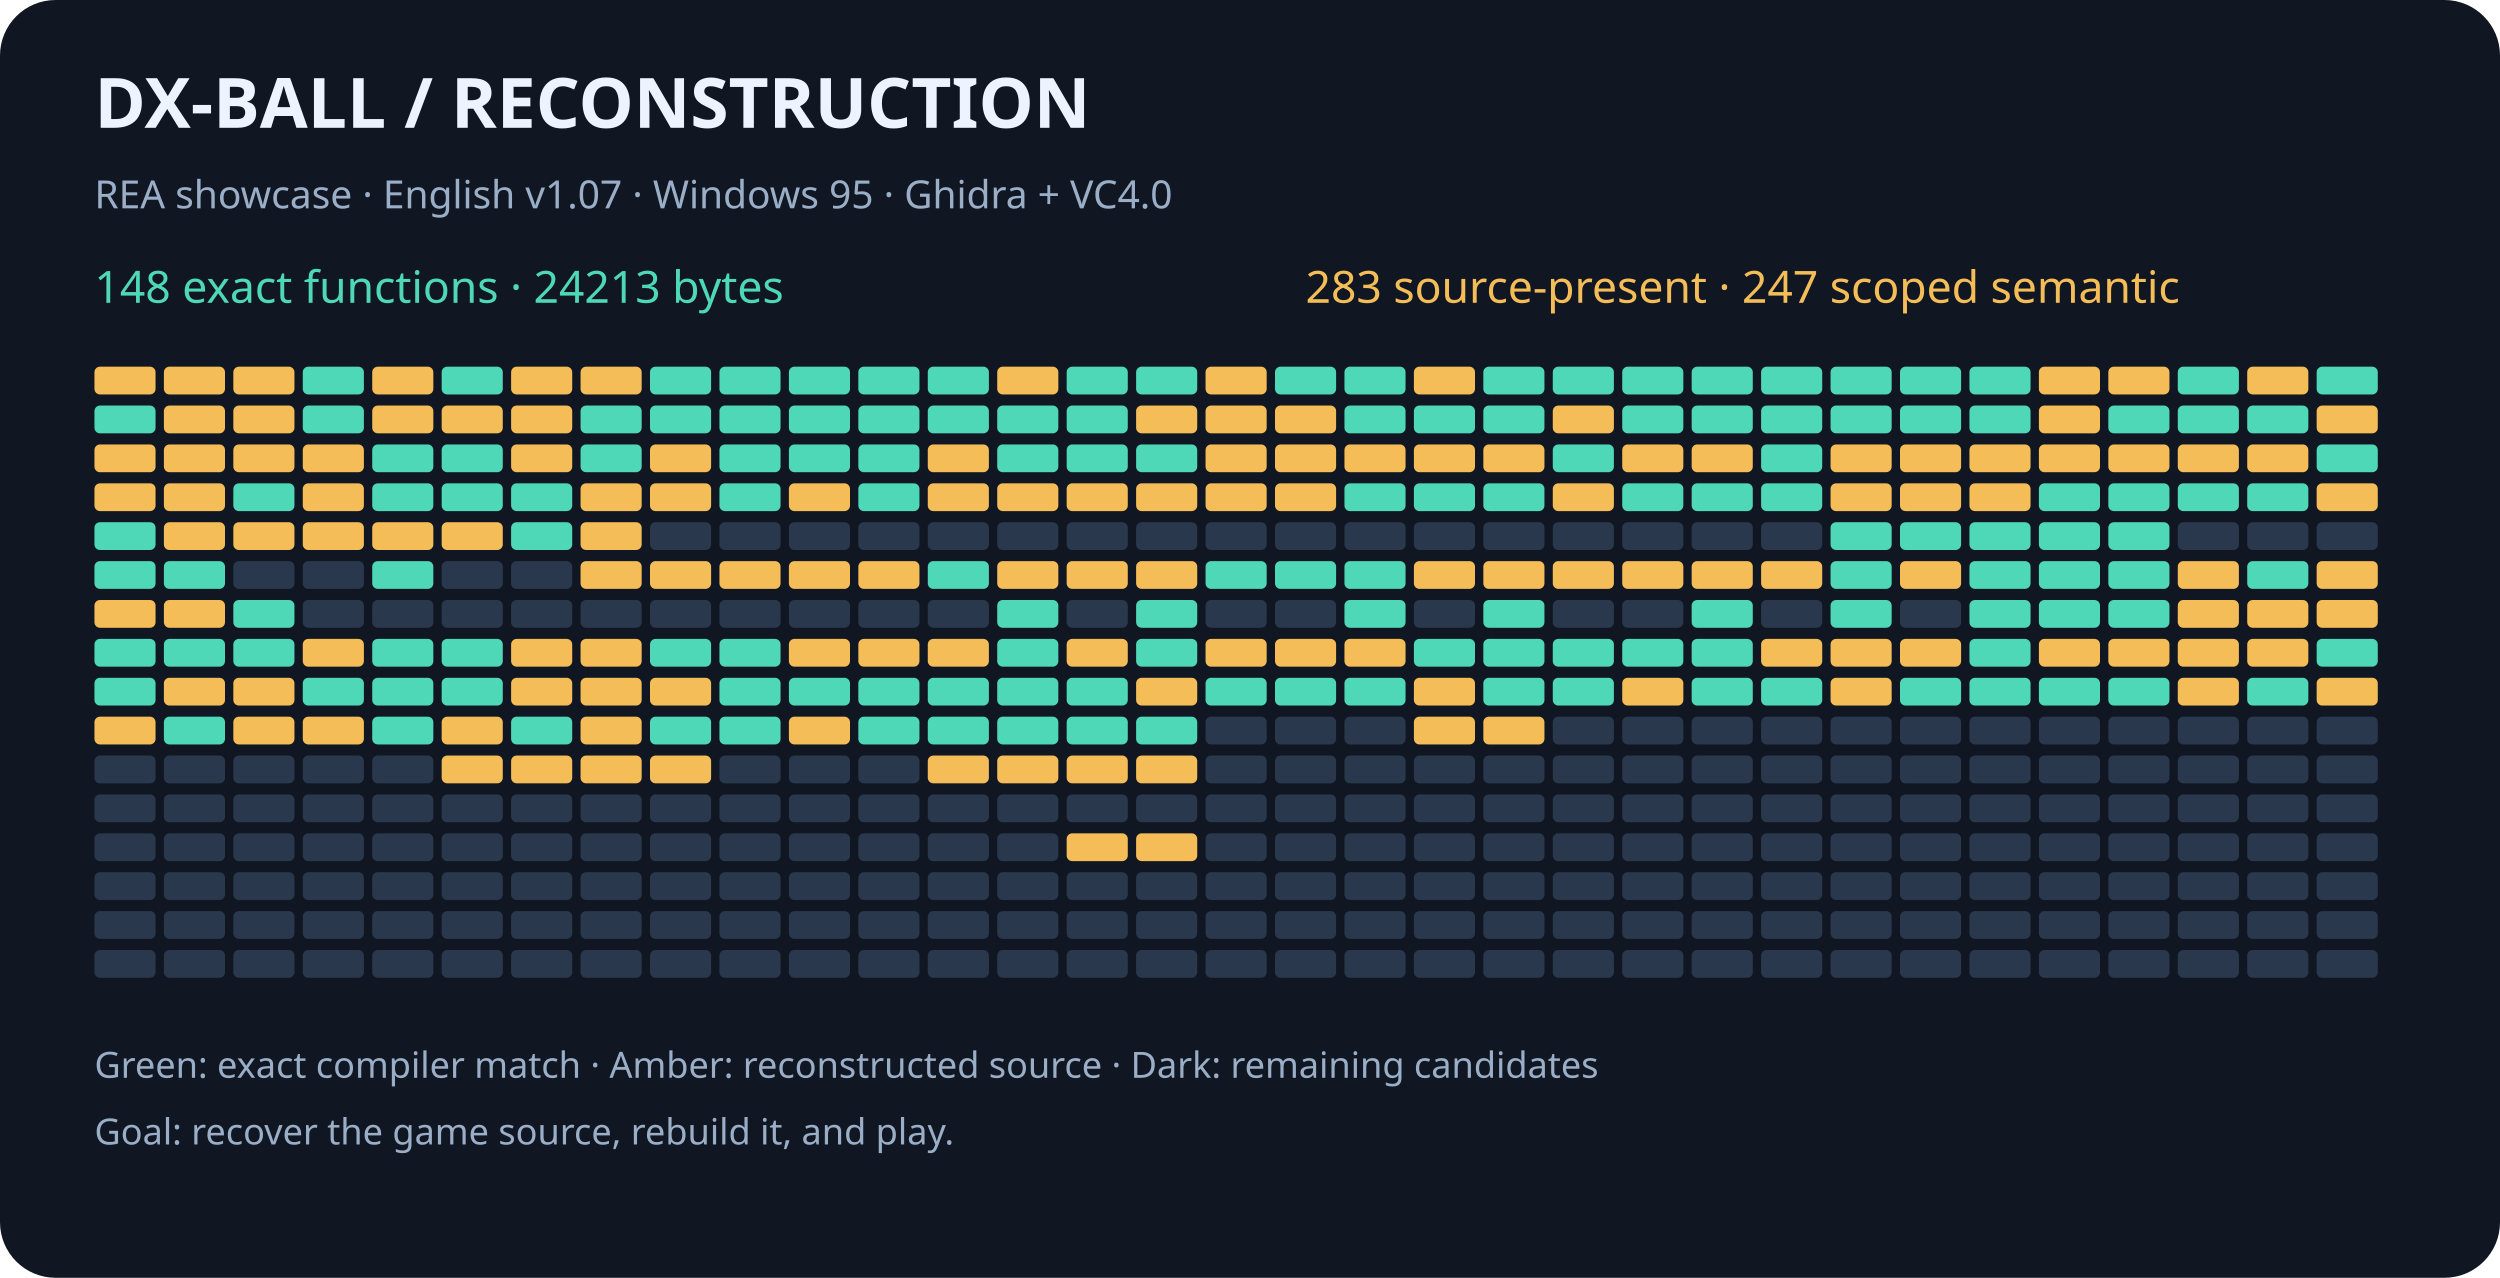
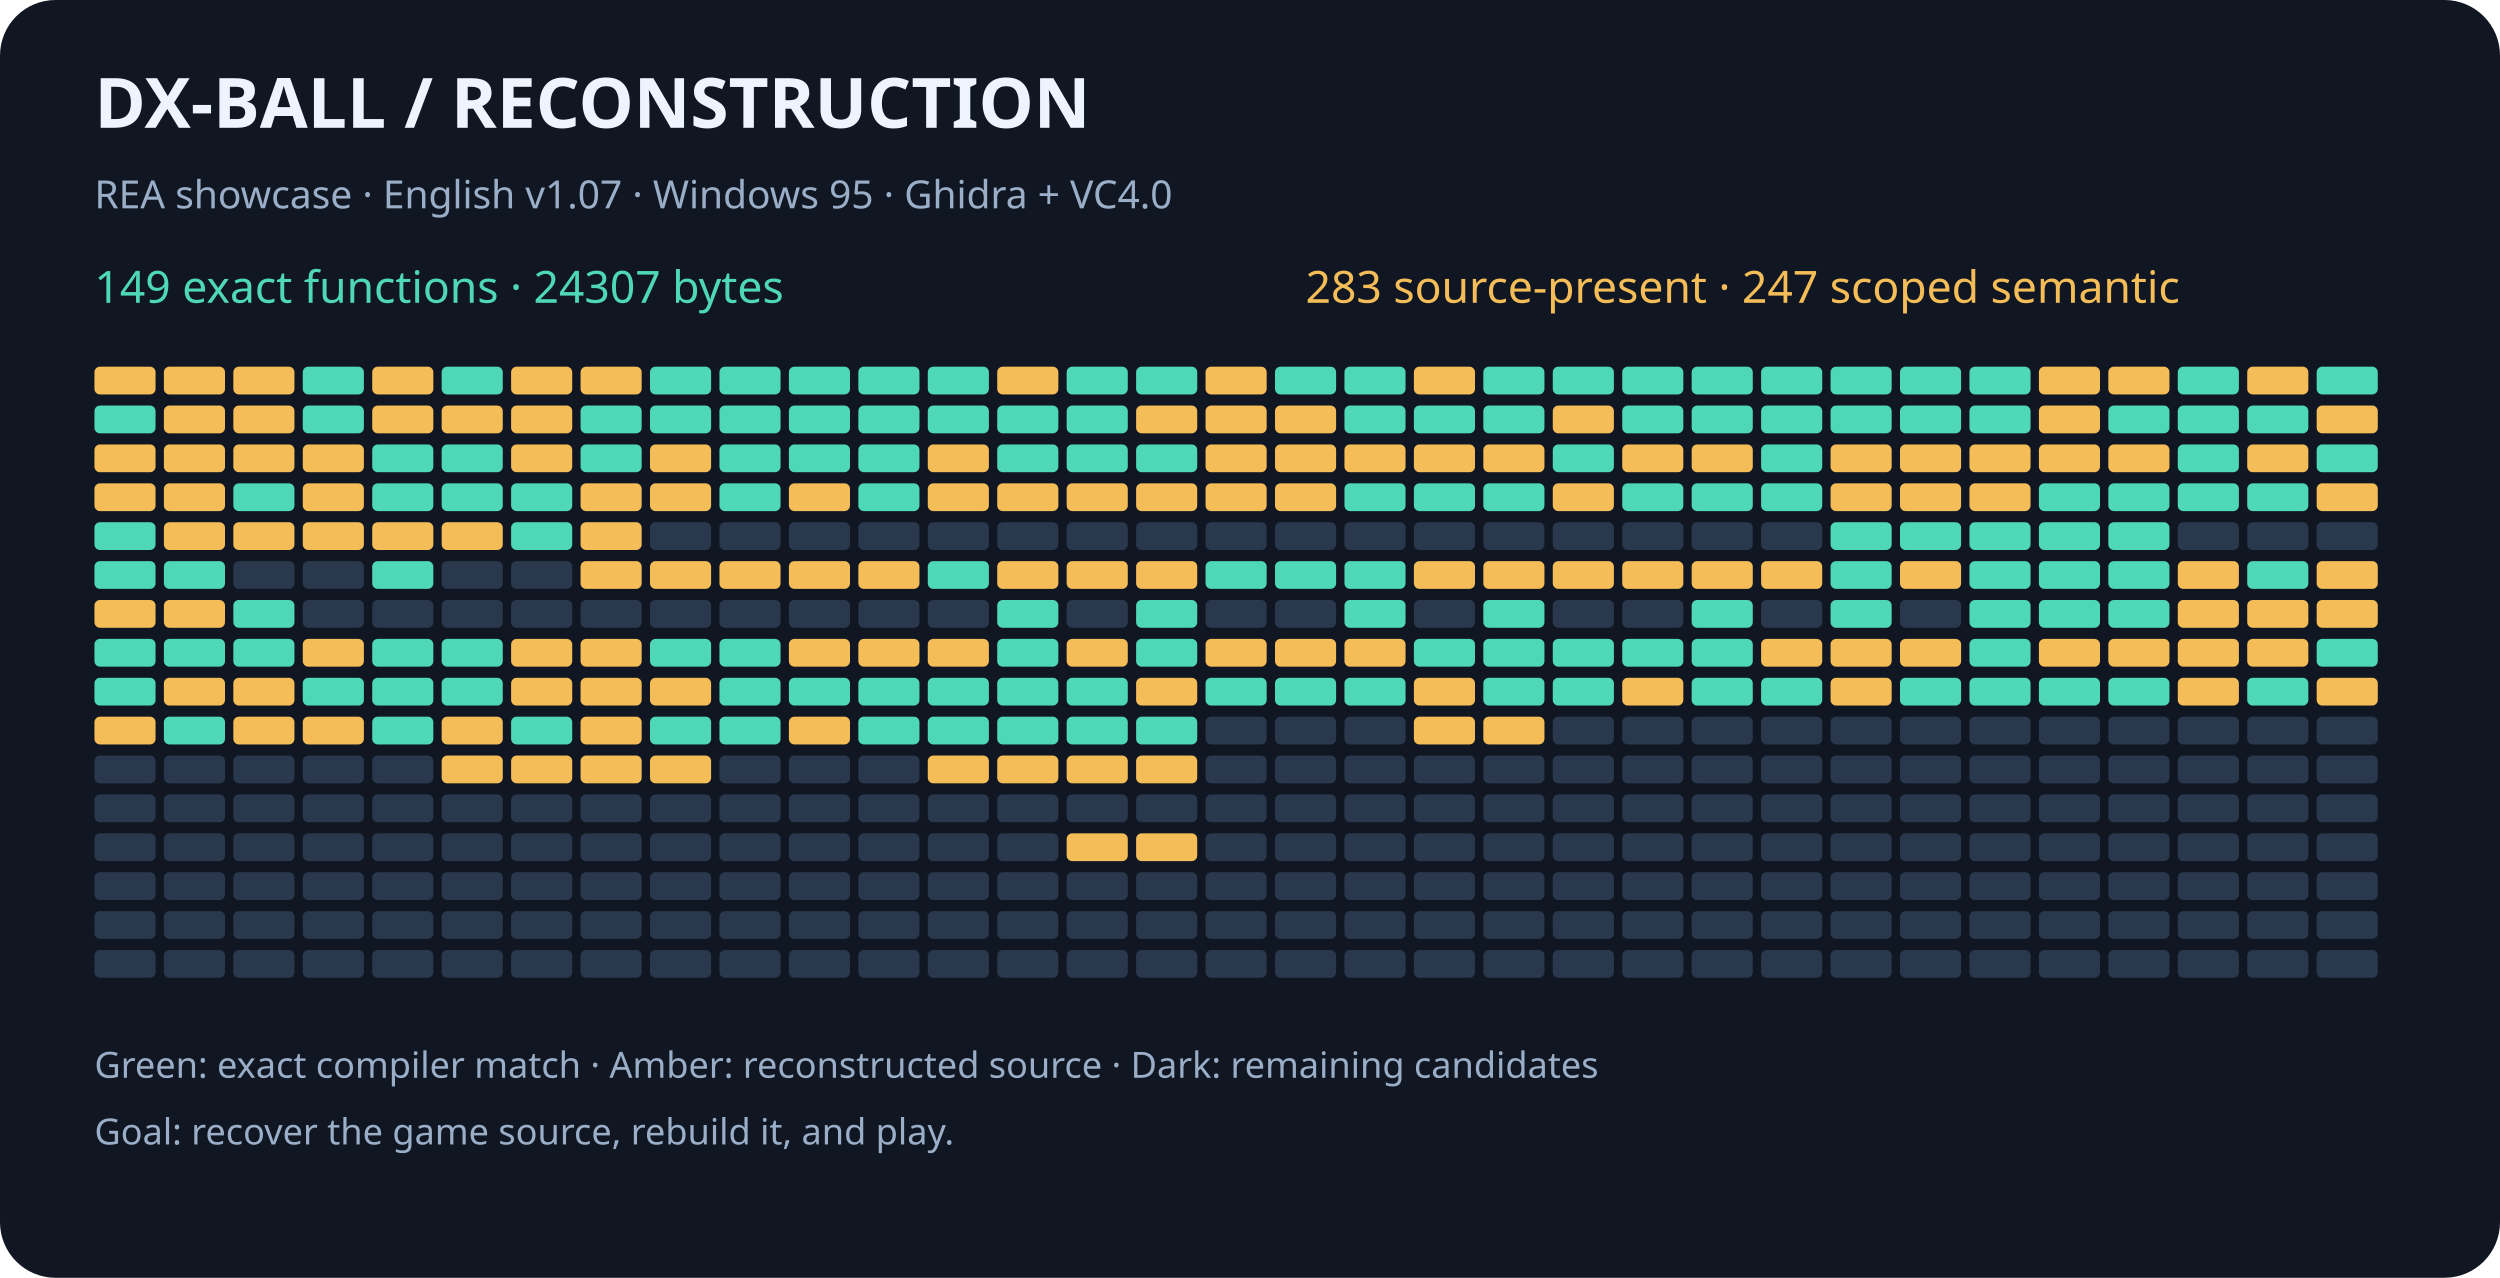
<svg xmlns="http://www.w3.org/2000/svg" width="900" height="460" viewBox="0 0 900 460" role="img" aria-labelledby="title desc">
  <rect width="900" height="460" rx="20" fill="#101722" />
  <g font-family="sans-serif">
    <text x="34" y="46" fill="#eef4ff" font-size="25" font-weight="bold">DX-BALL  /  RECONSTRUCTION</text>
    <text x="34" y="75" fill="#9baec8" font-size="14">REA showcase · English v1.07 · Windows 95 · Ghidra + VC4.0</text>
-     <text x="34" y="109" fill="#4ed8b7" font-size="16">148 exact functions · 24213 bytes</text>
+     <text x="34" y="109" fill="#4ed8b7" font-size="16">149 exact functions · 24307 bytes</text>
    <text x="470" y="109" fill="#f5bd57" font-size="16">283 source-present · 247 scoped semantic</text>
    <rect x="34" y="132" width="22" height="10" rx="2" fill="#f5bd57" />
    <rect x="59" y="132" width="22" height="10" rx="2" fill="#f5bd57" />
    <rect x="84" y="132" width="22" height="10" rx="2" fill="#f5bd57" />
    <rect x="109" y="132" width="22" height="10" rx="2" fill="#4ed8b7" />
    <rect x="134" y="132" width="22" height="10" rx="2" fill="#f5bd57" />
    <rect x="159" y="132" width="22" height="10" rx="2" fill="#4ed8b7" />
    <rect x="184" y="132" width="22" height="10" rx="2" fill="#f5bd57" />
    <rect x="209" y="132" width="22" height="10" rx="2" fill="#f5bd57" />
    <rect x="234" y="132" width="22" height="10" rx="2" fill="#4ed8b7" />
    <rect x="259" y="132" width="22" height="10" rx="2" fill="#4ed8b7" />
    <rect x="284" y="132" width="22" height="10" rx="2" fill="#4ed8b7" />
    <rect x="309" y="132" width="22" height="10" rx="2" fill="#4ed8b7" />
    <rect x="334" y="132" width="22" height="10" rx="2" fill="#4ed8b7" />
    <rect x="359" y="132" width="22" height="10" rx="2" fill="#f5bd57" />
    <rect x="384" y="132" width="22" height="10" rx="2" fill="#4ed8b7" />
    <rect x="409" y="132" width="22" height="10" rx="2" fill="#4ed8b7" />
    <rect x="434" y="132" width="22" height="10" rx="2" fill="#f5bd57" />
    <rect x="459" y="132" width="22" height="10" rx="2" fill="#4ed8b7" />
    <rect x="484" y="132" width="22" height="10" rx="2" fill="#4ed8b7" />
    <rect x="509" y="132" width="22" height="10" rx="2" fill="#f5bd57" />
    <rect x="534" y="132" width="22" height="10" rx="2" fill="#4ed8b7" />
    <rect x="559" y="132" width="22" height="10" rx="2" fill="#4ed8b7" />
    <rect x="584" y="132" width="22" height="10" rx="2" fill="#4ed8b7" />
    <rect x="609" y="132" width="22" height="10" rx="2" fill="#4ed8b7" />
    <rect x="634" y="132" width="22" height="10" rx="2" fill="#4ed8b7" />
    <rect x="659" y="132" width="22" height="10" rx="2" fill="#4ed8b7" />
    <rect x="684" y="132" width="22" height="10" rx="2" fill="#4ed8b7" />
    <rect x="709" y="132" width="22" height="10" rx="2" fill="#4ed8b7" />
    <rect x="734" y="132" width="22" height="10" rx="2" fill="#f5bd57" />
    <rect x="759" y="132" width="22" height="10" rx="2" fill="#f5bd57" />
    <rect x="784" y="132" width="22" height="10" rx="2" fill="#4ed8b7" />
    <rect x="809" y="132" width="22" height="10" rx="2" fill="#f5bd57" />
    <rect x="834" y="132" width="22" height="10" rx="2" fill="#4ed8b7" />
    <rect x="34" y="146" width="22" height="10" rx="2" fill="#4ed8b7" />
    <rect x="59" y="146" width="22" height="10" rx="2" fill="#f5bd57" />
    <rect x="84" y="146" width="22" height="10" rx="2" fill="#f5bd57" />
    <rect x="109" y="146" width="22" height="10" rx="2" fill="#4ed8b7" />
    <rect x="134" y="146" width="22" height="10" rx="2" fill="#f5bd57" />
    <rect x="159" y="146" width="22" height="10" rx="2" fill="#f5bd57" />
    <rect x="184" y="146" width="22" height="10" rx="2" fill="#f5bd57" />
    <rect x="209" y="146" width="22" height="10" rx="2" fill="#4ed8b7" />
    <rect x="234" y="146" width="22" height="10" rx="2" fill="#4ed8b7" />
    <rect x="259" y="146" width="22" height="10" rx="2" fill="#4ed8b7" />
    <rect x="284" y="146" width="22" height="10" rx="2" fill="#4ed8b7" />
    <rect x="309" y="146" width="22" height="10" rx="2" fill="#4ed8b7" />
    <rect x="334" y="146" width="22" height="10" rx="2" fill="#4ed8b7" />
    <rect x="359" y="146" width="22" height="10" rx="2" fill="#4ed8b7" />
    <rect x="384" y="146" width="22" height="10" rx="2" fill="#4ed8b7" />
    <rect x="409" y="146" width="22" height="10" rx="2" fill="#f5bd57" />
    <rect x="434" y="146" width="22" height="10" rx="2" fill="#f5bd57" />
    <rect x="459" y="146" width="22" height="10" rx="2" fill="#f5bd57" />
    <rect x="484" y="146" width="22" height="10" rx="2" fill="#4ed8b7" />
    <rect x="509" y="146" width="22" height="10" rx="2" fill="#4ed8b7" />
    <rect x="534" y="146" width="22" height="10" rx="2" fill="#4ed8b7" />
    <rect x="559" y="146" width="22" height="10" rx="2" fill="#f5bd57" />
    <rect x="584" y="146" width="22" height="10" rx="2" fill="#4ed8b7" />
    <rect x="609" y="146" width="22" height="10" rx="2" fill="#4ed8b7" />
    <rect x="634" y="146" width="22" height="10" rx="2" fill="#4ed8b7" />
    <rect x="659" y="146" width="22" height="10" rx="2" fill="#4ed8b7" />
    <rect x="684" y="146" width="22" height="10" rx="2" fill="#4ed8b7" />
    <rect x="709" y="146" width="22" height="10" rx="2" fill="#4ed8b7" />
    <rect x="734" y="146" width="22" height="10" rx="2" fill="#f5bd57" />
    <rect x="759" y="146" width="22" height="10" rx="2" fill="#4ed8b7" />
    <rect x="784" y="146" width="22" height="10" rx="2" fill="#4ed8b7" />
    <rect x="809" y="146" width="22" height="10" rx="2" fill="#4ed8b7" />
    <rect x="834" y="146" width="22" height="10" rx="2" fill="#f5bd57" />
    <rect x="34" y="160" width="22" height="10" rx="2" fill="#f5bd57" />
    <rect x="59" y="160" width="22" height="10" rx="2" fill="#f5bd57" />
    <rect x="84" y="160" width="22" height="10" rx="2" fill="#f5bd57" />
    <rect x="109" y="160" width="22" height="10" rx="2" fill="#f5bd57" />
    <rect x="134" y="160" width="22" height="10" rx="2" fill="#4ed8b7" />
    <rect x="159" y="160" width="22" height="10" rx="2" fill="#4ed8b7" />
    <rect x="184" y="160" width="22" height="10" rx="2" fill="#f5bd57" />
    <rect x="209" y="160" width="22" height="10" rx="2" fill="#4ed8b7" />
    <rect x="234" y="160" width="22" height="10" rx="2" fill="#f5bd57" />
    <rect x="259" y="160" width="22" height="10" rx="2" fill="#4ed8b7" />
    <rect x="284" y="160" width="22" height="10" rx="2" fill="#4ed8b7" />
    <rect x="309" y="160" width="22" height="10" rx="2" fill="#4ed8b7" />
    <rect x="334" y="160" width="22" height="10" rx="2" fill="#f5bd57" />
    <rect x="359" y="160" width="22" height="10" rx="2" fill="#4ed8b7" />
    <rect x="384" y="160" width="22" height="10" rx="2" fill="#4ed8b7" />
    <rect x="409" y="160" width="22" height="10" rx="2" fill="#4ed8b7" />
    <rect x="434" y="160" width="22" height="10" rx="2" fill="#f5bd57" />
    <rect x="459" y="160" width="22" height="10" rx="2" fill="#f5bd57" />
    <rect x="484" y="160" width="22" height="10" rx="2" fill="#f5bd57" />
    <rect x="509" y="160" width="22" height="10" rx="2" fill="#f5bd57" />
    <rect x="534" y="160" width="22" height="10" rx="2" fill="#f5bd57" />
    <rect x="559" y="160" width="22" height="10" rx="2" fill="#4ed8b7" />
    <rect x="584" y="160" width="22" height="10" rx="2" fill="#f5bd57" />
    <rect x="609" y="160" width="22" height="10" rx="2" fill="#f5bd57" />
    <rect x="634" y="160" width="22" height="10" rx="2" fill="#4ed8b7" />
    <rect x="659" y="160" width="22" height="10" rx="2" fill="#f5bd57" />
    <rect x="684" y="160" width="22" height="10" rx="2" fill="#f5bd57" />
    <rect x="709" y="160" width="22" height="10" rx="2" fill="#f5bd57" />
    <rect x="734" y="160" width="22" height="10" rx="2" fill="#f5bd57" />
    <rect x="759" y="160" width="22" height="10" rx="2" fill="#f5bd57" />
-     <rect x="784" y="160" width="22" height="10" rx="2" fill="#f5bd57" />
+     <rect x="784" y="160" width="22" height="10" rx="2" fill="#4ed8b7" />
    <rect x="809" y="160" width="22" height="10" rx="2" fill="#f5bd57" />
    <rect x="834" y="160" width="22" height="10" rx="2" fill="#4ed8b7" />
    <rect x="34" y="174" width="22" height="10" rx="2" fill="#f5bd57" />
    <rect x="59" y="174" width="22" height="10" rx="2" fill="#f5bd57" />
    <rect x="84" y="174" width="22" height="10" rx="2" fill="#4ed8b7" />
    <rect x="109" y="174" width="22" height="10" rx="2" fill="#f5bd57" />
    <rect x="134" y="174" width="22" height="10" rx="2" fill="#4ed8b7" />
    <rect x="159" y="174" width="22" height="10" rx="2" fill="#4ed8b7" />
    <rect x="184" y="174" width="22" height="10" rx="2" fill="#4ed8b7" />
    <rect x="209" y="174" width="22" height="10" rx="2" fill="#f5bd57" />
    <rect x="234" y="174" width="22" height="10" rx="2" fill="#f5bd57" />
    <rect x="259" y="174" width="22" height="10" rx="2" fill="#4ed8b7" />
    <rect x="284" y="174" width="22" height="10" rx="2" fill="#f5bd57" />
    <rect x="309" y="174" width="22" height="10" rx="2" fill="#4ed8b7" />
    <rect x="334" y="174" width="22" height="10" rx="2" fill="#f5bd57" />
    <rect x="359" y="174" width="22" height="10" rx="2" fill="#f5bd57" />
    <rect x="384" y="174" width="22" height="10" rx="2" fill="#f5bd57" />
    <rect x="409" y="174" width="22" height="10" rx="2" fill="#f5bd57" />
    <rect x="434" y="174" width="22" height="10" rx="2" fill="#f5bd57" />
    <rect x="459" y="174" width="22" height="10" rx="2" fill="#f5bd57" />
    <rect x="484" y="174" width="22" height="10" rx="2" fill="#4ed8b7" />
    <rect x="509" y="174" width="22" height="10" rx="2" fill="#4ed8b7" />
    <rect x="534" y="174" width="22" height="10" rx="2" fill="#4ed8b7" />
    <rect x="559" y="174" width="22" height="10" rx="2" fill="#f5bd57" />
    <rect x="584" y="174" width="22" height="10" rx="2" fill="#4ed8b7" />
    <rect x="609" y="174" width="22" height="10" rx="2" fill="#4ed8b7" />
    <rect x="634" y="174" width="22" height="10" rx="2" fill="#4ed8b7" />
    <rect x="659" y="174" width="22" height="10" rx="2" fill="#f5bd57" />
    <rect x="684" y="174" width="22" height="10" rx="2" fill="#f5bd57" />
    <rect x="709" y="174" width="22" height="10" rx="2" fill="#f5bd57" />
    <rect x="734" y="174" width="22" height="10" rx="2" fill="#4ed8b7" />
    <rect x="759" y="174" width="22" height="10" rx="2" fill="#4ed8b7" />
    <rect x="784" y="174" width="22" height="10" rx="2" fill="#4ed8b7" />
    <rect x="809" y="174" width="22" height="10" rx="2" fill="#4ed8b7" />
    <rect x="834" y="174" width="22" height="10" rx="2" fill="#f5bd57" />
    <rect x="34" y="188" width="22" height="10" rx="2" fill="#4ed8b7" />
    <rect x="59" y="188" width="22" height="10" rx="2" fill="#f5bd57" />
    <rect x="84" y="188" width="22" height="10" rx="2" fill="#f5bd57" />
    <rect x="109" y="188" width="22" height="10" rx="2" fill="#f5bd57" />
    <rect x="134" y="188" width="22" height="10" rx="2" fill="#f5bd57" />
    <rect x="159" y="188" width="22" height="10" rx="2" fill="#f5bd57" />
    <rect x="184" y="188" width="22" height="10" rx="2" fill="#4ed8b7" />
    <rect x="209" y="188" width="22" height="10" rx="2" fill="#f5bd57" />
    <rect x="234" y="188" width="22" height="10" rx="2" fill="#29384c" />
    <rect x="259" y="188" width="22" height="10" rx="2" fill="#29384c" />
    <rect x="284" y="188" width="22" height="10" rx="2" fill="#29384c" />
    <rect x="309" y="188" width="22" height="10" rx="2" fill="#29384c" />
    <rect x="334" y="188" width="22" height="10" rx="2" fill="#29384c" />
    <rect x="359" y="188" width="22" height="10" rx="2" fill="#29384c" />
    <rect x="384" y="188" width="22" height="10" rx="2" fill="#29384c" />
    <rect x="409" y="188" width="22" height="10" rx="2" fill="#29384c" />
    <rect x="434" y="188" width="22" height="10" rx="2" fill="#29384c" />
    <rect x="459" y="188" width="22" height="10" rx="2" fill="#29384c" />
    <rect x="484" y="188" width="22" height="10" rx="2" fill="#29384c" />
    <rect x="509" y="188" width="22" height="10" rx="2" fill="#29384c" />
    <rect x="534" y="188" width="22" height="10" rx="2" fill="#29384c" />
    <rect x="559" y="188" width="22" height="10" rx="2" fill="#29384c" />
    <rect x="584" y="188" width="22" height="10" rx="2" fill="#29384c" />
    <rect x="609" y="188" width="22" height="10" rx="2" fill="#29384c" />
    <rect x="634" y="188" width="22" height="10" rx="2" fill="#29384c" />
    <rect x="659" y="188" width="22" height="10" rx="2" fill="#4ed8b7" />
    <rect x="684" y="188" width="22" height="10" rx="2" fill="#4ed8b7" />
    <rect x="709" y="188" width="22" height="10" rx="2" fill="#4ed8b7" />
    <rect x="734" y="188" width="22" height="10" rx="2" fill="#4ed8b7" />
    <rect x="759" y="188" width="22" height="10" rx="2" fill="#4ed8b7" />
    <rect x="784" y="188" width="22" height="10" rx="2" fill="#29384c" />
    <rect x="809" y="188" width="22" height="10" rx="2" fill="#29384c" />
    <rect x="834" y="188" width="22" height="10" rx="2" fill="#29384c" />
    <rect x="34" y="202" width="22" height="10" rx="2" fill="#4ed8b7" />
    <rect x="59" y="202" width="22" height="10" rx="2" fill="#4ed8b7" />
    <rect x="84" y="202" width="22" height="10" rx="2" fill="#29384c" />
    <rect x="109" y="202" width="22" height="10" rx="2" fill="#29384c" />
    <rect x="134" y="202" width="22" height="10" rx="2" fill="#4ed8b7" />
    <rect x="159" y="202" width="22" height="10" rx="2" fill="#29384c" />
    <rect x="184" y="202" width="22" height="10" rx="2" fill="#29384c" />
    <rect x="209" y="202" width="22" height="10" rx="2" fill="#f5bd57" />
    <rect x="234" y="202" width="22" height="10" rx="2" fill="#f5bd57" />
    <rect x="259" y="202" width="22" height="10" rx="2" fill="#f5bd57" />
    <rect x="284" y="202" width="22" height="10" rx="2" fill="#f5bd57" />
    <rect x="309" y="202" width="22" height="10" rx="2" fill="#f5bd57" />
    <rect x="334" y="202" width="22" height="10" rx="2" fill="#4ed8b7" />
    <rect x="359" y="202" width="22" height="10" rx="2" fill="#f5bd57" />
    <rect x="384" y="202" width="22" height="10" rx="2" fill="#f5bd57" />
    <rect x="409" y="202" width="22" height="10" rx="2" fill="#f5bd57" />
    <rect x="434" y="202" width="22" height="10" rx="2" fill="#4ed8b7" />
    <rect x="459" y="202" width="22" height="10" rx="2" fill="#4ed8b7" />
    <rect x="484" y="202" width="22" height="10" rx="2" fill="#4ed8b7" />
    <rect x="509" y="202" width="22" height="10" rx="2" fill="#f5bd57" />
    <rect x="534" y="202" width="22" height="10" rx="2" fill="#f5bd57" />
    <rect x="559" y="202" width="22" height="10" rx="2" fill="#f5bd57" />
    <rect x="584" y="202" width="22" height="10" rx="2" fill="#f5bd57" />
    <rect x="609" y="202" width="22" height="10" rx="2" fill="#f5bd57" />
    <rect x="634" y="202" width="22" height="10" rx="2" fill="#f5bd57" />
    <rect x="659" y="202" width="22" height="10" rx="2" fill="#4ed8b7" />
    <rect x="684" y="202" width="22" height="10" rx="2" fill="#f5bd57" />
    <rect x="709" y="202" width="22" height="10" rx="2" fill="#4ed8b7" />
    <rect x="734" y="202" width="22" height="10" rx="2" fill="#4ed8b7" />
    <rect x="759" y="202" width="22" height="10" rx="2" fill="#4ed8b7" />
    <rect x="784" y="202" width="22" height="10" rx="2" fill="#f5bd57" />
    <rect x="809" y="202" width="22" height="10" rx="2" fill="#4ed8b7" />
    <rect x="834" y="202" width="22" height="10" rx="2" fill="#f5bd57" />
    <rect x="34" y="216" width="22" height="10" rx="2" fill="#f5bd57" />
    <rect x="59" y="216" width="22" height="10" rx="2" fill="#f5bd57" />
    <rect x="84" y="216" width="22" height="10" rx="2" fill="#4ed8b7" />
    <rect x="109" y="216" width="22" height="10" rx="2" fill="#29384c" />
    <rect x="134" y="216" width="22" height="10" rx="2" fill="#29384c" />
    <rect x="159" y="216" width="22" height="10" rx="2" fill="#29384c" />
    <rect x="184" y="216" width="22" height="10" rx="2" fill="#29384c" />
    <rect x="209" y="216" width="22" height="10" rx="2" fill="#29384c" />
    <rect x="234" y="216" width="22" height="10" rx="2" fill="#29384c" />
    <rect x="259" y="216" width="22" height="10" rx="2" fill="#29384c" />
    <rect x="284" y="216" width="22" height="10" rx="2" fill="#29384c" />
    <rect x="309" y="216" width="22" height="10" rx="2" fill="#29384c" />
    <rect x="334" y="216" width="22" height="10" rx="2" fill="#29384c" />
    <rect x="359" y="216" width="22" height="10" rx="2" fill="#4ed8b7" />
    <rect x="384" y="216" width="22" height="10" rx="2" fill="#29384c" />
    <rect x="409" y="216" width="22" height="10" rx="2" fill="#4ed8b7" />
    <rect x="434" y="216" width="22" height="10" rx="2" fill="#29384c" />
    <rect x="459" y="216" width="22" height="10" rx="2" fill="#29384c" />
    <rect x="484" y="216" width="22" height="10" rx="2" fill="#4ed8b7" />
    <rect x="509" y="216" width="22" height="10" rx="2" fill="#29384c" />
    <rect x="534" y="216" width="22" height="10" rx="2" fill="#4ed8b7" />
    <rect x="559" y="216" width="22" height="10" rx="2" fill="#29384c" />
    <rect x="584" y="216" width="22" height="10" rx="2" fill="#29384c" />
    <rect x="609" y="216" width="22" height="10" rx="2" fill="#4ed8b7" />
    <rect x="634" y="216" width="22" height="10" rx="2" fill="#29384c" />
    <rect x="659" y="216" width="22" height="10" rx="2" fill="#4ed8b7" />
    <rect x="684" y="216" width="22" height="10" rx="2" fill="#29384c" />
    <rect x="709" y="216" width="22" height="10" rx="2" fill="#4ed8b7" />
    <rect x="734" y="216" width="22" height="10" rx="2" fill="#4ed8b7" />
    <rect x="759" y="216" width="22" height="10" rx="2" fill="#4ed8b7" />
    <rect x="784" y="216" width="22" height="10" rx="2" fill="#f5bd57" />
    <rect x="809" y="216" width="22" height="10" rx="2" fill="#f5bd57" />
    <rect x="834" y="216" width="22" height="10" rx="2" fill="#f5bd57" />
    <rect x="34" y="230" width="22" height="10" rx="2" fill="#4ed8b7" />
    <rect x="59" y="230" width="22" height="10" rx="2" fill="#4ed8b7" />
    <rect x="84" y="230" width="22" height="10" rx="2" fill="#4ed8b7" />
    <rect x="109" y="230" width="22" height="10" rx="2" fill="#f5bd57" />
    <rect x="134" y="230" width="22" height="10" rx="2" fill="#4ed8b7" />
    <rect x="159" y="230" width="22" height="10" rx="2" fill="#4ed8b7" />
    <rect x="184" y="230" width="22" height="10" rx="2" fill="#f5bd57" />
    <rect x="209" y="230" width="22" height="10" rx="2" fill="#f5bd57" />
    <rect x="234" y="230" width="22" height="10" rx="2" fill="#4ed8b7" />
    <rect x="259" y="230" width="22" height="10" rx="2" fill="#4ed8b7" />
    <rect x="284" y="230" width="22" height="10" rx="2" fill="#f5bd57" />
    <rect x="309" y="230" width="22" height="10" rx="2" fill="#f5bd57" />
    <rect x="334" y="230" width="22" height="10" rx="2" fill="#f5bd57" />
    <rect x="359" y="230" width="22" height="10" rx="2" fill="#4ed8b7" />
    <rect x="384" y="230" width="22" height="10" rx="2" fill="#f5bd57" />
    <rect x="409" y="230" width="22" height="10" rx="2" fill="#4ed8b7" />
    <rect x="434" y="230" width="22" height="10" rx="2" fill="#f5bd57" />
    <rect x="459" y="230" width="22" height="10" rx="2" fill="#f5bd57" />
    <rect x="484" y="230" width="22" height="10" rx="2" fill="#f5bd57" />
    <rect x="509" y="230" width="22" height="10" rx="2" fill="#4ed8b7" />
    <rect x="534" y="230" width="22" height="10" rx="2" fill="#4ed8b7" />
    <rect x="559" y="230" width="22" height="10" rx="2" fill="#4ed8b7" />
    <rect x="584" y="230" width="22" height="10" rx="2" fill="#4ed8b7" />
    <rect x="609" y="230" width="22" height="10" rx="2" fill="#4ed8b7" />
    <rect x="634" y="230" width="22" height="10" rx="2" fill="#f5bd57" />
    <rect x="659" y="230" width="22" height="10" rx="2" fill="#f5bd57" />
    <rect x="684" y="230" width="22" height="10" rx="2" fill="#f5bd57" />
    <rect x="709" y="230" width="22" height="10" rx="2" fill="#4ed8b7" />
    <rect x="734" y="230" width="22" height="10" rx="2" fill="#f5bd57" />
    <rect x="759" y="230" width="22" height="10" rx="2" fill="#f5bd57" />
    <rect x="784" y="230" width="22" height="10" rx="2" fill="#f5bd57" />
    <rect x="809" y="230" width="22" height="10" rx="2" fill="#f5bd57" />
    <rect x="834" y="230" width="22" height="10" rx="2" fill="#4ed8b7" />
    <rect x="34" y="244" width="22" height="10" rx="2" fill="#4ed8b7" />
    <rect x="59" y="244" width="22" height="10" rx="2" fill="#f5bd57" />
    <rect x="84" y="244" width="22" height="10" rx="2" fill="#f5bd57" />
    <rect x="109" y="244" width="22" height="10" rx="2" fill="#4ed8b7" />
    <rect x="134" y="244" width="22" height="10" rx="2" fill="#4ed8b7" />
    <rect x="159" y="244" width="22" height="10" rx="2" fill="#4ed8b7" />
    <rect x="184" y="244" width="22" height="10" rx="2" fill="#f5bd57" />
    <rect x="209" y="244" width="22" height="10" rx="2" fill="#f5bd57" />
    <rect x="234" y="244" width="22" height="10" rx="2" fill="#f5bd57" />
    <rect x="259" y="244" width="22" height="10" rx="2" fill="#4ed8b7" />
    <rect x="284" y="244" width="22" height="10" rx="2" fill="#4ed8b7" />
    <rect x="309" y="244" width="22" height="10" rx="2" fill="#4ed8b7" />
    <rect x="334" y="244" width="22" height="10" rx="2" fill="#4ed8b7" />
    <rect x="359" y="244" width="22" height="10" rx="2" fill="#4ed8b7" />
    <rect x="384" y="244" width="22" height="10" rx="2" fill="#4ed8b7" />
    <rect x="409" y="244" width="22" height="10" rx="2" fill="#f5bd57" />
    <rect x="434" y="244" width="22" height="10" rx="2" fill="#4ed8b7" />
    <rect x="459" y="244" width="22" height="10" rx="2" fill="#4ed8b7" />
    <rect x="484" y="244" width="22" height="10" rx="2" fill="#4ed8b7" />
    <rect x="509" y="244" width="22" height="10" rx="2" fill="#f5bd57" />
    <rect x="534" y="244" width="22" height="10" rx="2" fill="#4ed8b7" />
    <rect x="559" y="244" width="22" height="10" rx="2" fill="#4ed8b7" />
    <rect x="584" y="244" width="22" height="10" rx="2" fill="#f5bd57" />
    <rect x="609" y="244" width="22" height="10" rx="2" fill="#4ed8b7" />
    <rect x="634" y="244" width="22" height="10" rx="2" fill="#4ed8b7" />
    <rect x="659" y="244" width="22" height="10" rx="2" fill="#f5bd57" />
    <rect x="684" y="244" width="22" height="10" rx="2" fill="#4ed8b7" />
    <rect x="709" y="244" width="22" height="10" rx="2" fill="#4ed8b7" />
    <rect x="734" y="244" width="22" height="10" rx="2" fill="#4ed8b7" />
    <rect x="759" y="244" width="22" height="10" rx="2" fill="#4ed8b7" />
    <rect x="784" y="244" width="22" height="10" rx="2" fill="#f5bd57" />
    <rect x="809" y="244" width="22" height="10" rx="2" fill="#4ed8b7" />
    <rect x="834" y="244" width="22" height="10" rx="2" fill="#f5bd57" />
    <rect x="34" y="258" width="22" height="10" rx="2" fill="#f5bd57" />
    <rect x="59" y="258" width="22" height="10" rx="2" fill="#4ed8b7" />
    <rect x="84" y="258" width="22" height="10" rx="2" fill="#f5bd57" />
    <rect x="109" y="258" width="22" height="10" rx="2" fill="#f5bd57" />
    <rect x="134" y="258" width="22" height="10" rx="2" fill="#4ed8b7" />
    <rect x="159" y="258" width="22" height="10" rx="2" fill="#f5bd57" />
    <rect x="184" y="258" width="22" height="10" rx="2" fill="#4ed8b7" />
    <rect x="209" y="258" width="22" height="10" rx="2" fill="#f5bd57" />
    <rect x="234" y="258" width="22" height="10" rx="2" fill="#4ed8b7" />
    <rect x="259" y="258" width="22" height="10" rx="2" fill="#4ed8b7" />
    <rect x="284" y="258" width="22" height="10" rx="2" fill="#f5bd57" />
    <rect x="309" y="258" width="22" height="10" rx="2" fill="#4ed8b7" />
    <rect x="334" y="258" width="22" height="10" rx="2" fill="#4ed8b7" />
    <rect x="359" y="258" width="22" height="10" rx="2" fill="#4ed8b7" />
    <rect x="384" y="258" width="22" height="10" rx="2" fill="#4ed8b7" />
    <rect x="409" y="258" width="22" height="10" rx="2" fill="#4ed8b7" />
    <rect x="434" y="258" width="22" height="10" rx="2" fill="#29384c" />
    <rect x="459" y="258" width="22" height="10" rx="2" fill="#29384c" />
    <rect x="484" y="258" width="22" height="10" rx="2" fill="#29384c" />
    <rect x="509" y="258" width="22" height="10" rx="2" fill="#f5bd57" />
    <rect x="534" y="258" width="22" height="10" rx="2" fill="#f5bd57" />
    <rect x="559" y="258" width="22" height="10" rx="2" fill="#29384c" />
    <rect x="584" y="258" width="22" height="10" rx="2" fill="#29384c" />
    <rect x="609" y="258" width="22" height="10" rx="2" fill="#29384c" />
    <rect x="634" y="258" width="22" height="10" rx="2" fill="#29384c" />
    <rect x="659" y="258" width="22" height="10" rx="2" fill="#29384c" />
    <rect x="684" y="258" width="22" height="10" rx="2" fill="#29384c" />
    <rect x="709" y="258" width="22" height="10" rx="2" fill="#29384c" />
    <rect x="734" y="258" width="22" height="10" rx="2" fill="#29384c" />
    <rect x="759" y="258" width="22" height="10" rx="2" fill="#29384c" />
    <rect x="784" y="258" width="22" height="10" rx="2" fill="#29384c" />
    <rect x="809" y="258" width="22" height="10" rx="2" fill="#29384c" />
    <rect x="834" y="258" width="22" height="10" rx="2" fill="#29384c" />
    <rect x="34" y="272" width="22" height="10" rx="2" fill="#29384c" />
    <rect x="59" y="272" width="22" height="10" rx="2" fill="#29384c" />
    <rect x="84" y="272" width="22" height="10" rx="2" fill="#29384c" />
    <rect x="109" y="272" width="22" height="10" rx="2" fill="#29384c" />
    <rect x="134" y="272" width="22" height="10" rx="2" fill="#29384c" />
    <rect x="159" y="272" width="22" height="10" rx="2" fill="#f5bd57" />
    <rect x="184" y="272" width="22" height="10" rx="2" fill="#f5bd57" />
    <rect x="209" y="272" width="22" height="10" rx="2" fill="#f5bd57" />
    <rect x="234" y="272" width="22" height="10" rx="2" fill="#f5bd57" />
    <rect x="259" y="272" width="22" height="10" rx="2" fill="#29384c" />
    <rect x="284" y="272" width="22" height="10" rx="2" fill="#29384c" />
    <rect x="309" y="272" width="22" height="10" rx="2" fill="#29384c" />
    <rect x="334" y="272" width="22" height="10" rx="2" fill="#f5bd57" />
    <rect x="359" y="272" width="22" height="10" rx="2" fill="#f5bd57" />
    <rect x="384" y="272" width="22" height="10" rx="2" fill="#f5bd57" />
    <rect x="409" y="272" width="22" height="10" rx="2" fill="#f5bd57" />
    <rect x="434" y="272" width="22" height="10" rx="2" fill="#29384c" />
    <rect x="459" y="272" width="22" height="10" rx="2" fill="#29384c" />
    <rect x="484" y="272" width="22" height="10" rx="2" fill="#29384c" />
    <rect x="509" y="272" width="22" height="10" rx="2" fill="#29384c" />
    <rect x="534" y="272" width="22" height="10" rx="2" fill="#29384c" />
    <rect x="559" y="272" width="22" height="10" rx="2" fill="#29384c" />
    <rect x="584" y="272" width="22" height="10" rx="2" fill="#29384c" />
    <rect x="609" y="272" width="22" height="10" rx="2" fill="#29384c" />
    <rect x="634" y="272" width="22" height="10" rx="2" fill="#29384c" />
    <rect x="659" y="272" width="22" height="10" rx="2" fill="#29384c" />
    <rect x="684" y="272" width="22" height="10" rx="2" fill="#29384c" />
    <rect x="709" y="272" width="22" height="10" rx="2" fill="#29384c" />
    <rect x="734" y="272" width="22" height="10" rx="2" fill="#29384c" />
    <rect x="759" y="272" width="22" height="10" rx="2" fill="#29384c" />
    <rect x="784" y="272" width="22" height="10" rx="2" fill="#29384c" />
    <rect x="809" y="272" width="22" height="10" rx="2" fill="#29384c" />
    <rect x="834" y="272" width="22" height="10" rx="2" fill="#29384c" />
    <rect x="34" y="286" width="22" height="10" rx="2" fill="#29384c" />
    <rect x="59" y="286" width="22" height="10" rx="2" fill="#29384c" />
    <rect x="84" y="286" width="22" height="10" rx="2" fill="#29384c" />
    <rect x="109" y="286" width="22" height="10" rx="2" fill="#29384c" />
    <rect x="134" y="286" width="22" height="10" rx="2" fill="#29384c" />
    <rect x="159" y="286" width="22" height="10" rx="2" fill="#29384c" />
    <rect x="184" y="286" width="22" height="10" rx="2" fill="#29384c" />
    <rect x="209" y="286" width="22" height="10" rx="2" fill="#29384c" />
    <rect x="234" y="286" width="22" height="10" rx="2" fill="#29384c" />
    <rect x="259" y="286" width="22" height="10" rx="2" fill="#29384c" />
    <rect x="284" y="286" width="22" height="10" rx="2" fill="#29384c" />
    <rect x="309" y="286" width="22" height="10" rx="2" fill="#29384c" />
    <rect x="334" y="286" width="22" height="10" rx="2" fill="#29384c" />
    <rect x="359" y="286" width="22" height="10" rx="2" fill="#29384c" />
    <rect x="384" y="286" width="22" height="10" rx="2" fill="#29384c" />
    <rect x="409" y="286" width="22" height="10" rx="2" fill="#29384c" />
    <rect x="434" y="286" width="22" height="10" rx="2" fill="#29384c" />
    <rect x="459" y="286" width="22" height="10" rx="2" fill="#29384c" />
    <rect x="484" y="286" width="22" height="10" rx="2" fill="#29384c" />
    <rect x="509" y="286" width="22" height="10" rx="2" fill="#29384c" />
    <rect x="534" y="286" width="22" height="10" rx="2" fill="#29384c" />
    <rect x="559" y="286" width="22" height="10" rx="2" fill="#29384c" />
    <rect x="584" y="286" width="22" height="10" rx="2" fill="#29384c" />
    <rect x="609" y="286" width="22" height="10" rx="2" fill="#29384c" />
    <rect x="634" y="286" width="22" height="10" rx="2" fill="#29384c" />
    <rect x="659" y="286" width="22" height="10" rx="2" fill="#29384c" />
    <rect x="684" y="286" width="22" height="10" rx="2" fill="#29384c" />
    <rect x="709" y="286" width="22" height="10" rx="2" fill="#29384c" />
    <rect x="734" y="286" width="22" height="10" rx="2" fill="#29384c" />
    <rect x="759" y="286" width="22" height="10" rx="2" fill="#29384c" />
    <rect x="784" y="286" width="22" height="10" rx="2" fill="#29384c" />
    <rect x="809" y="286" width="22" height="10" rx="2" fill="#29384c" />
    <rect x="834" y="286" width="22" height="10" rx="2" fill="#29384c" />
    <rect x="34" y="300" width="22" height="10" rx="2" fill="#29384c" />
    <rect x="59" y="300" width="22" height="10" rx="2" fill="#29384c" />
    <rect x="84" y="300" width="22" height="10" rx="2" fill="#29384c" />
    <rect x="109" y="300" width="22" height="10" rx="2" fill="#29384c" />
    <rect x="134" y="300" width="22" height="10" rx="2" fill="#29384c" />
    <rect x="159" y="300" width="22" height="10" rx="2" fill="#29384c" />
    <rect x="184" y="300" width="22" height="10" rx="2" fill="#29384c" />
    <rect x="209" y="300" width="22" height="10" rx="2" fill="#29384c" />
    <rect x="234" y="300" width="22" height="10" rx="2" fill="#29384c" />
    <rect x="259" y="300" width="22" height="10" rx="2" fill="#29384c" />
    <rect x="284" y="300" width="22" height="10" rx="2" fill="#29384c" />
    <rect x="309" y="300" width="22" height="10" rx="2" fill="#29384c" />
    <rect x="334" y="300" width="22" height="10" rx="2" fill="#29384c" />
    <rect x="359" y="300" width="22" height="10" rx="2" fill="#29384c" />
    <rect x="384" y="300" width="22" height="10" rx="2" fill="#f5bd57" />
    <rect x="409" y="300" width="22" height="10" rx="2" fill="#f5bd57" />
    <rect x="434" y="300" width="22" height="10" rx="2" fill="#29384c" />
    <rect x="459" y="300" width="22" height="10" rx="2" fill="#29384c" />
    <rect x="484" y="300" width="22" height="10" rx="2" fill="#29384c" />
    <rect x="509" y="300" width="22" height="10" rx="2" fill="#29384c" />
    <rect x="534" y="300" width="22" height="10" rx="2" fill="#29384c" />
    <rect x="559" y="300" width="22" height="10" rx="2" fill="#29384c" />
    <rect x="584" y="300" width="22" height="10" rx="2" fill="#29384c" />
    <rect x="609" y="300" width="22" height="10" rx="2" fill="#29384c" />
    <rect x="634" y="300" width="22" height="10" rx="2" fill="#29384c" />
    <rect x="659" y="300" width="22" height="10" rx="2" fill="#29384c" />
    <rect x="684" y="300" width="22" height="10" rx="2" fill="#29384c" />
    <rect x="709" y="300" width="22" height="10" rx="2" fill="#29384c" />
    <rect x="734" y="300" width="22" height="10" rx="2" fill="#29384c" />
    <rect x="759" y="300" width="22" height="10" rx="2" fill="#29384c" />
    <rect x="784" y="300" width="22" height="10" rx="2" fill="#29384c" />
    <rect x="809" y="300" width="22" height="10" rx="2" fill="#29384c" />
    <rect x="834" y="300" width="22" height="10" rx="2" fill="#29384c" />
    <rect x="34" y="314" width="22" height="10" rx="2" fill="#29384c" />
    <rect x="59" y="314" width="22" height="10" rx="2" fill="#29384c" />
    <rect x="84" y="314" width="22" height="10" rx="2" fill="#29384c" />
    <rect x="109" y="314" width="22" height="10" rx="2" fill="#29384c" />
    <rect x="134" y="314" width="22" height="10" rx="2" fill="#29384c" />
    <rect x="159" y="314" width="22" height="10" rx="2" fill="#29384c" />
    <rect x="184" y="314" width="22" height="10" rx="2" fill="#29384c" />
    <rect x="209" y="314" width="22" height="10" rx="2" fill="#29384c" />
    <rect x="234" y="314" width="22" height="10" rx="2" fill="#29384c" />
    <rect x="259" y="314" width="22" height="10" rx="2" fill="#29384c" />
    <rect x="284" y="314" width="22" height="10" rx="2" fill="#29384c" />
    <rect x="309" y="314" width="22" height="10" rx="2" fill="#29384c" />
    <rect x="334" y="314" width="22" height="10" rx="2" fill="#29384c" />
    <rect x="359" y="314" width="22" height="10" rx="2" fill="#29384c" />
    <rect x="384" y="314" width="22" height="10" rx="2" fill="#29384c" />
    <rect x="409" y="314" width="22" height="10" rx="2" fill="#29384c" />
    <rect x="434" y="314" width="22" height="10" rx="2" fill="#29384c" />
    <rect x="459" y="314" width="22" height="10" rx="2" fill="#29384c" />
    <rect x="484" y="314" width="22" height="10" rx="2" fill="#29384c" />
    <rect x="509" y="314" width="22" height="10" rx="2" fill="#29384c" />
    <rect x="534" y="314" width="22" height="10" rx="2" fill="#29384c" />
    <rect x="559" y="314" width="22" height="10" rx="2" fill="#29384c" />
    <rect x="584" y="314" width="22" height="10" rx="2" fill="#29384c" />
    <rect x="609" y="314" width="22" height="10" rx="2" fill="#29384c" />
    <rect x="634" y="314" width="22" height="10" rx="2" fill="#29384c" />
    <rect x="659" y="314" width="22" height="10" rx="2" fill="#29384c" />
    <rect x="684" y="314" width="22" height="10" rx="2" fill="#29384c" />
    <rect x="709" y="314" width="22" height="10" rx="2" fill="#29384c" />
    <rect x="734" y="314" width="22" height="10" rx="2" fill="#29384c" />
    <rect x="759" y="314" width="22" height="10" rx="2" fill="#29384c" />
    <rect x="784" y="314" width="22" height="10" rx="2" fill="#29384c" />
    <rect x="809" y="314" width="22" height="10" rx="2" fill="#29384c" />
    <rect x="834" y="314" width="22" height="10" rx="2" fill="#29384c" />
    <rect x="34" y="328" width="22" height="10" rx="2" fill="#29384c" />
    <rect x="59" y="328" width="22" height="10" rx="2" fill="#29384c" />
    <rect x="84" y="328" width="22" height="10" rx="2" fill="#29384c" />
    <rect x="109" y="328" width="22" height="10" rx="2" fill="#29384c" />
    <rect x="134" y="328" width="22" height="10" rx="2" fill="#29384c" />
    <rect x="159" y="328" width="22" height="10" rx="2" fill="#29384c" />
    <rect x="184" y="328" width="22" height="10" rx="2" fill="#29384c" />
    <rect x="209" y="328" width="22" height="10" rx="2" fill="#29384c" />
    <rect x="234" y="328" width="22" height="10" rx="2" fill="#29384c" />
    <rect x="259" y="328" width="22" height="10" rx="2" fill="#29384c" />
    <rect x="284" y="328" width="22" height="10" rx="2" fill="#29384c" />
    <rect x="309" y="328" width="22" height="10" rx="2" fill="#29384c" />
    <rect x="334" y="328" width="22" height="10" rx="2" fill="#29384c" />
    <rect x="359" y="328" width="22" height="10" rx="2" fill="#29384c" />
    <rect x="384" y="328" width="22" height="10" rx="2" fill="#29384c" />
    <rect x="409" y="328" width="22" height="10" rx="2" fill="#29384c" />
    <rect x="434" y="328" width="22" height="10" rx="2" fill="#29384c" />
    <rect x="459" y="328" width="22" height="10" rx="2" fill="#29384c" />
    <rect x="484" y="328" width="22" height="10" rx="2" fill="#29384c" />
    <rect x="509" y="328" width="22" height="10" rx="2" fill="#29384c" />
    <rect x="534" y="328" width="22" height="10" rx="2" fill="#29384c" />
    <rect x="559" y="328" width="22" height="10" rx="2" fill="#29384c" />
    <rect x="584" y="328" width="22" height="10" rx="2" fill="#29384c" />
    <rect x="609" y="328" width="22" height="10" rx="2" fill="#29384c" />
    <rect x="634" y="328" width="22" height="10" rx="2" fill="#29384c" />
    <rect x="659" y="328" width="22" height="10" rx="2" fill="#29384c" />
    <rect x="684" y="328" width="22" height="10" rx="2" fill="#29384c" />
    <rect x="709" y="328" width="22" height="10" rx="2" fill="#29384c" />
    <rect x="734" y="328" width="22" height="10" rx="2" fill="#29384c" />
    <rect x="759" y="328" width="22" height="10" rx="2" fill="#29384c" />
    <rect x="784" y="328" width="22" height="10" rx="2" fill="#29384c" />
    <rect x="809" y="328" width="22" height="10" rx="2" fill="#29384c" />
    <rect x="834" y="328" width="22" height="10" rx="2" fill="#29384c" />
    <rect x="34" y="342" width="22" height="10" rx="2" fill="#29384c" />
    <rect x="59" y="342" width="22" height="10" rx="2" fill="#29384c" />
    <rect x="84" y="342" width="22" height="10" rx="2" fill="#29384c" />
    <rect x="109" y="342" width="22" height="10" rx="2" fill="#29384c" />
    <rect x="134" y="342" width="22" height="10" rx="2" fill="#29384c" />
    <rect x="159" y="342" width="22" height="10" rx="2" fill="#29384c" />
    <rect x="184" y="342" width="22" height="10" rx="2" fill="#29384c" />
    <rect x="209" y="342" width="22" height="10" rx="2" fill="#29384c" />
    <rect x="234" y="342" width="22" height="10" rx="2" fill="#29384c" />
    <rect x="259" y="342" width="22" height="10" rx="2" fill="#29384c" />
    <rect x="284" y="342" width="22" height="10" rx="2" fill="#29384c" />
    <rect x="309" y="342" width="22" height="10" rx="2" fill="#29384c" />
    <rect x="334" y="342" width="22" height="10" rx="2" fill="#29384c" />
    <rect x="359" y="342" width="22" height="10" rx="2" fill="#29384c" />
    <rect x="384" y="342" width="22" height="10" rx="2" fill="#29384c" />
    <rect x="409" y="342" width="22" height="10" rx="2" fill="#29384c" />
    <rect x="434" y="342" width="22" height="10" rx="2" fill="#29384c" />
    <rect x="459" y="342" width="22" height="10" rx="2" fill="#29384c" />
    <rect x="484" y="342" width="22" height="10" rx="2" fill="#29384c" />
    <rect x="509" y="342" width="22" height="10" rx="2" fill="#29384c" />
    <rect x="534" y="342" width="22" height="10" rx="2" fill="#29384c" />
    <rect x="559" y="342" width="22" height="10" rx="2" fill="#29384c" />
    <rect x="584" y="342" width="22" height="10" rx="2" fill="#29384c" />
    <rect x="609" y="342" width="22" height="10" rx="2" fill="#29384c" />
    <rect x="634" y="342" width="22" height="10" rx="2" fill="#29384c" />
    <rect x="659" y="342" width="22" height="10" rx="2" fill="#29384c" />
    <rect x="684" y="342" width="22" height="10" rx="2" fill="#29384c" />
    <rect x="709" y="342" width="22" height="10" rx="2" fill="#29384c" />
    <rect x="734" y="342" width="22" height="10" rx="2" fill="#29384c" />
    <rect x="759" y="342" width="22" height="10" rx="2" fill="#29384c" />
    <rect x="784" y="342" width="22" height="10" rx="2" fill="#29384c" />
    <rect x="809" y="342" width="22" height="10" rx="2" fill="#29384c" />
    <rect x="834" y="342" width="22" height="10" rx="2" fill="#29384c" />
    <text x="34" y="388" fill="#9baec8" font-size="13">Green: exact compiler match · Amber: reconstructed source · Dark: remaining candidates</text>
    <text x="34" y="412" fill="#9baec8" font-size="13">Goal: recover the game source, rebuild it, and play.</text>
  </g>
</svg>
